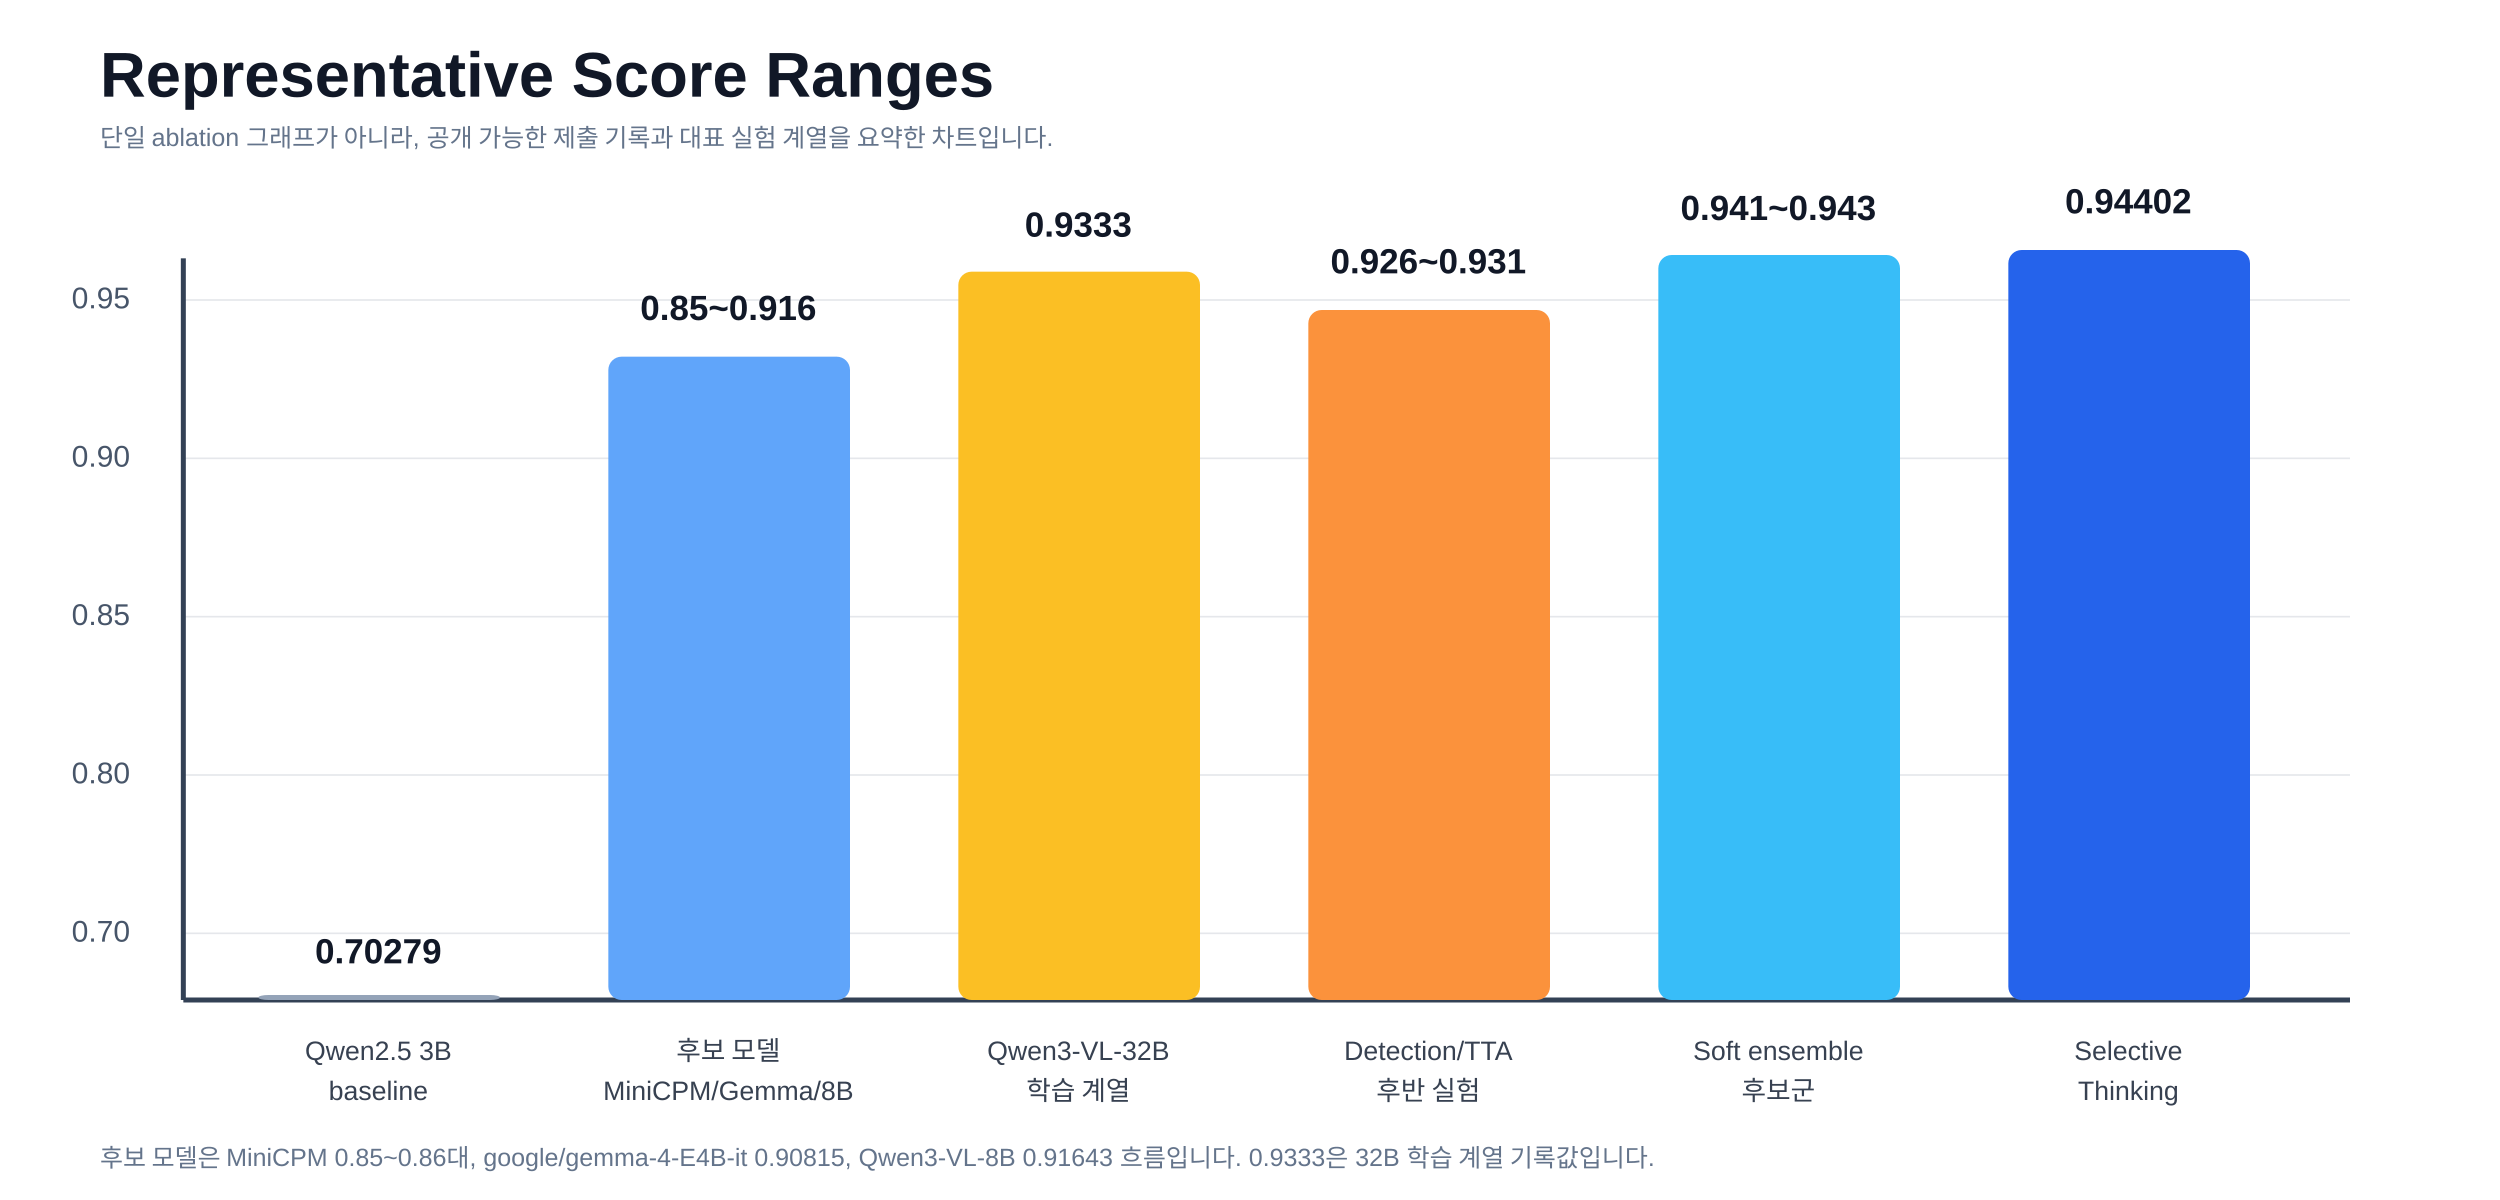
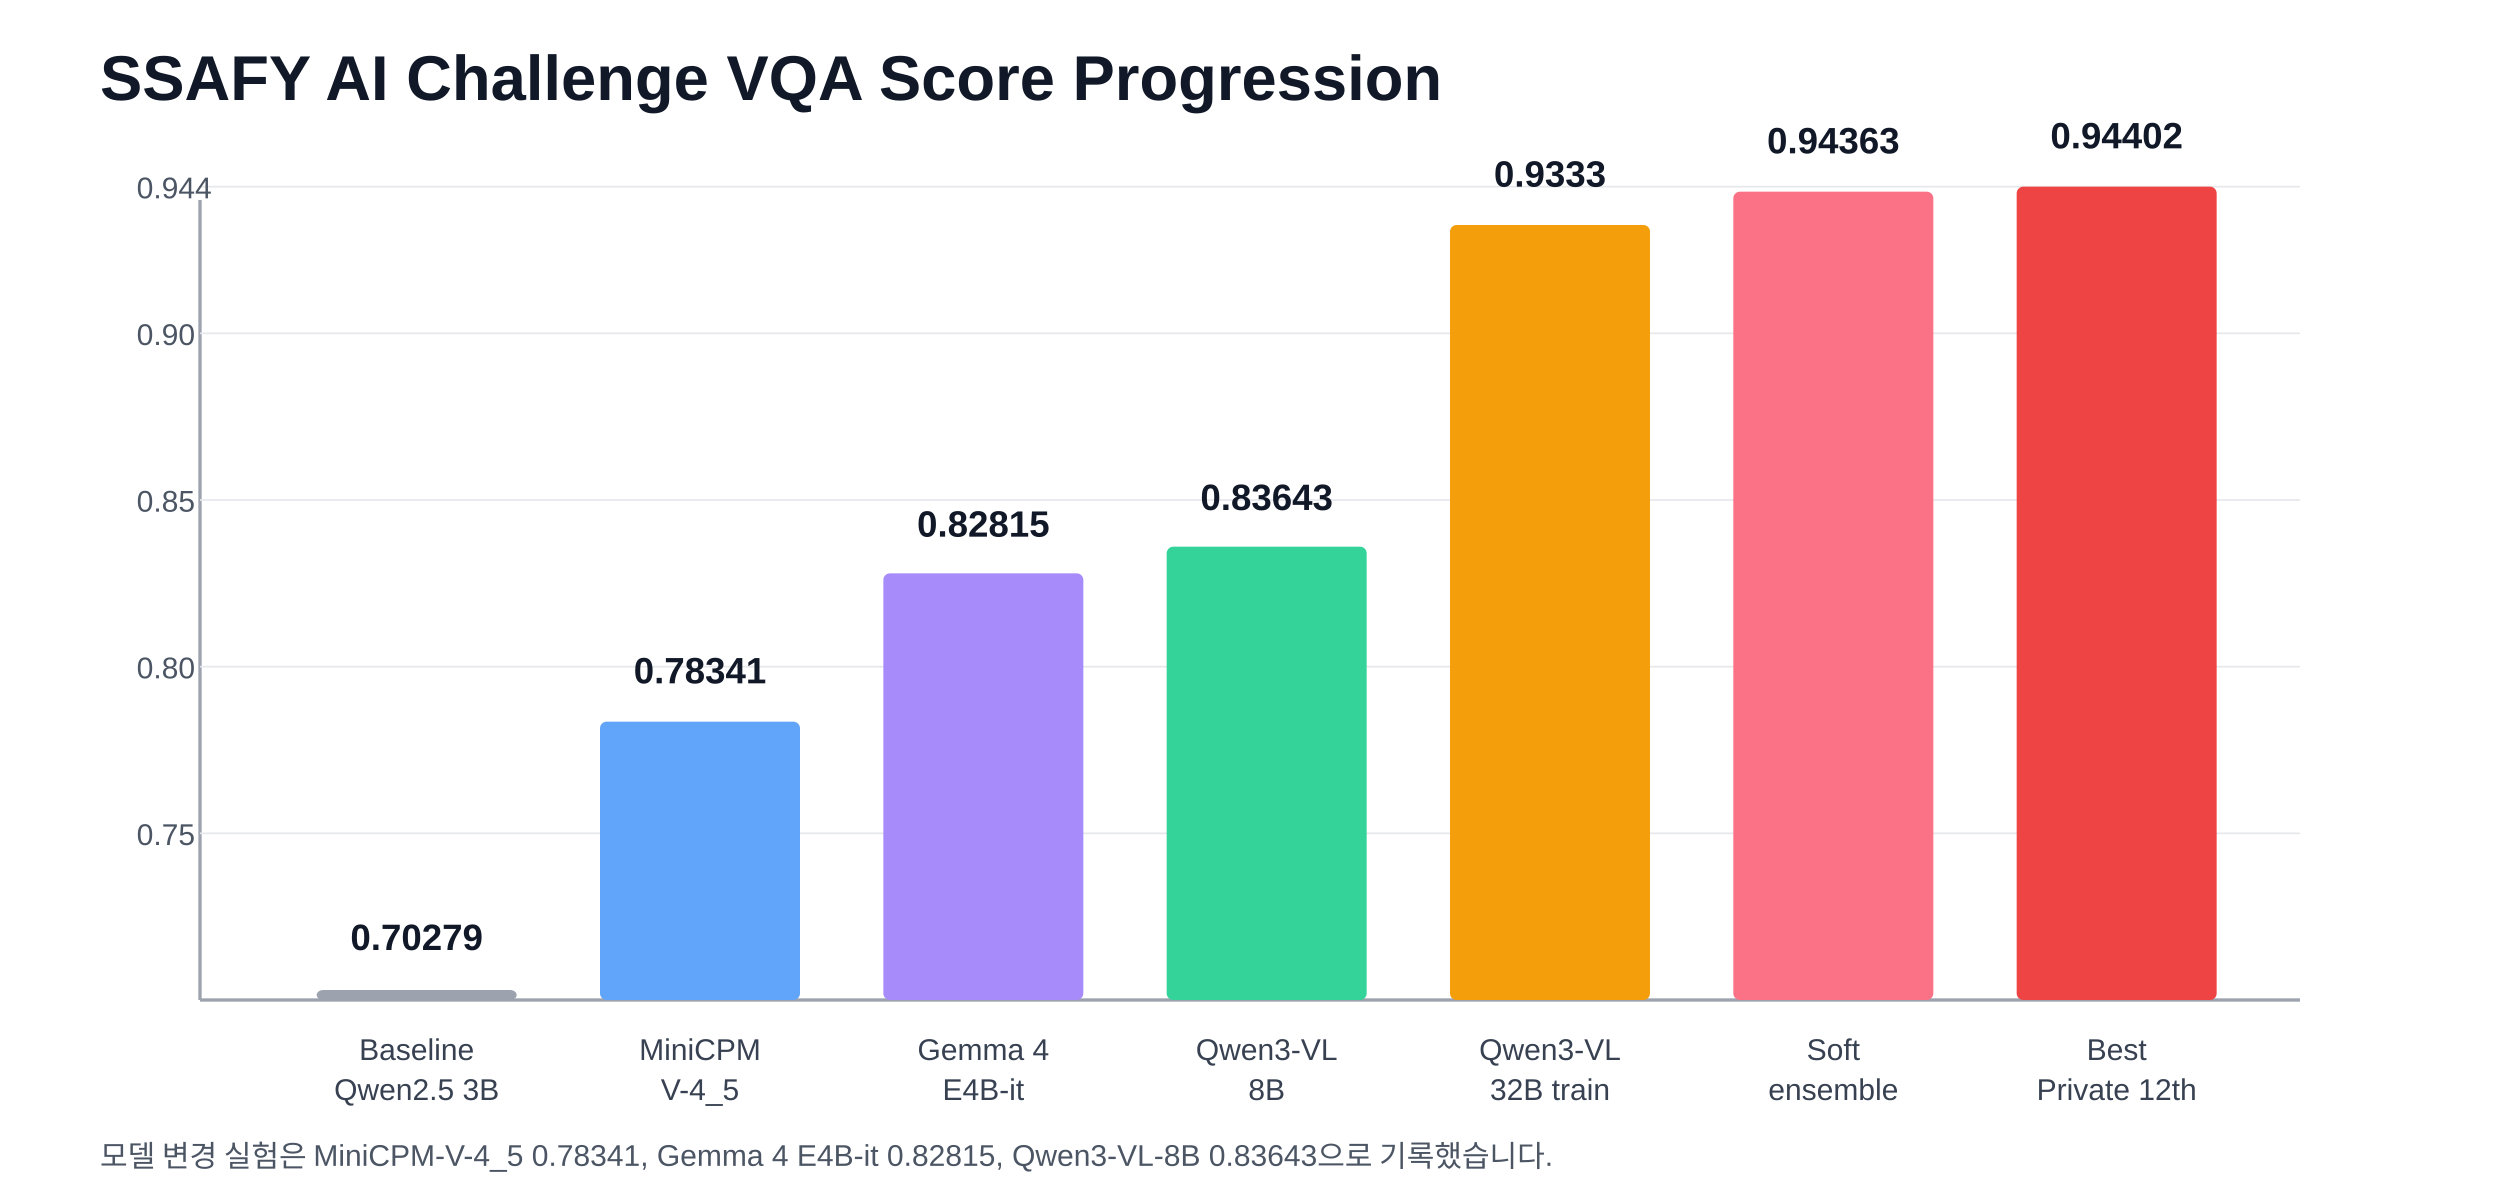
<svg xmlns="http://www.w3.org/2000/svg" width="1500" height="720" viewBox="0 0 1500 720">
  <rect width="1500" height="720" fill="#ffffff" />
  <defs>
    <style>
-       .title{font:700 38px Arial,sans-serif;fill:#111827}.axis{stroke:#334155;stroke-width:3}.grid{stroke:#e5e7eb;stroke-width:1}.label{font:18px Arial,sans-serif;fill:#475569}.bartext{font:700 21px Arial,sans-serif;fill:#111827}.small{font:16px Arial,sans-serif;fill:#374151}.note{font:15px Arial,sans-serif;fill:#64748b}
+       .title{font:700 38px Arial,sans-serif;fill:#111827}
+       .axis{stroke:#9ca3af;stroke-width:2}
+       .grid{stroke:#e5e7eb;stroke-width:1}
+       .label{font:600 22px Arial,sans-serif;fill:#111827;text-anchor:middle}
+       .small{font:18px Arial,sans-serif;fill:#374151;text-anchor:middle}
+       .bartext{font:700 22px Arial,sans-serif;fill:#111827;text-anchor:middle}
+       .note{font:18px Arial,sans-serif;fill:#4b5563}
    </style>
  </defs>
-   <text x="60" y="58" class="title">Representative Score Ranges</text>
-   <text x="60" y="88" class="note">단일 ablation 그래프가 아니라, 공개 가능한 제출 기록과 대표 실험 계열을 요약한 차트입니다.</text>
-   <g class="grid">
-     <line x1="110" y1="560" x2="1410" y2="560" />
-     <line x1="110" y1="465" x2="1410" y2="465" />
-     <line x1="110" y1="370" x2="1410" y2="370" />
-     <line x1="110" y1="275" x2="1410" y2="275" />
-     <line x1="110" y1="180" x2="1410" y2="180" />
+   <text x="60" y="60" class="title">SSAFY AI Challenge VQA Score Progression</text>
+   <line x1="120" y1="600" x2="1380" y2="600" class="axis" />
+   <line x1="120" y1="120" x2="120" y2="600" class="axis" />
+   <line x1="120" y1="500" x2="1380" y2="500" class="grid" />
+   <text x="82" y="507" class="note">0.75</text>
+   <line x1="120" y1="400" x2="1380" y2="400" class="grid" />
+   <text x="82" y="407" class="note">0.80</text>
+   <line x1="120" y1="300" x2="1380" y2="300" class="grid" />
+   <text x="82" y="307" class="note">0.85</text>
+   <line x1="120" y1="200" x2="1380" y2="200" class="grid" />
+   <text x="82" y="207" class="note">0.90</text>
+   <line x1="120" y1="112" x2="1380" y2="112" class="grid" />
+   <text x="82" y="119" class="note">0.944</text>
+   <g>
+     <rect x="190" y="594" width="120" height="6" rx="4" fill="#9ca3af" />
+     <text x="250" y="570" class="bartext">0.70279</text>
+     <text x="250" y="636" class="small">Baseline</text>
+     <text x="250" y="660" class="small">Qwen2.5 3B</text>
  </g>
-   <g class="axis">
-     <line x1="110" y1="600" x2="1410" y2="600" />
-     <line x1="110" y1="155" x2="110" y2="600" />
+   <g>
+     <rect x="360" y="433" width="120" height="167" rx="4" fill="#60a5fa" />
+     <text x="420" y="410" class="bartext">0.78341</text>
+     <text x="420" y="636" class="small">MiniCPM</text>
+     <text x="420" y="660" class="small">V-4_5</text>
  </g>
-   <g class="label">
-     <text x="43" y="565">0.70</text>
-     <text x="43" y="470">0.80</text>
-     <text x="43" y="375">0.85</text>
-     <text x="43" y="280">0.90</text>
-     <text x="43" y="185">0.95</text>
+   <g>
+     <rect x="530" y="344" width="120" height="256" rx="4" fill="#a78bfa" />
+     <text x="590" y="322" class="bartext">0.82815</text>
+     <text x="590" y="636" class="small">Gemma 4</text>
+     <text x="590" y="660" class="small">E4B-it</text>
  </g>
-   <g text-anchor="middle">
-     <rect x="155" y="597" width="145" height="3" rx="6" fill="#94a3b8" />
-     <text x="227" y="578" class="bartext">0.70279</text>
-     <text x="227" y="636" class="small">Qwen2.5 3B</text>
-     <text x="227" y="660" class="small">baseline</text>
-     <rect x="365" y="214" width="145" height="386" rx="8" fill="#60a5fa" />
-     <text x="437" y="192" class="bartext">0.85~0.916</text>
-     <text x="437" y="636" class="small">후보 모델</text>
-     <text x="437" y="660" class="small">MiniCPM/Gemma/8B</text>
-     <rect x="575" y="163" width="145" height="437" rx="8" fill="#fbbf24" />
-     <text x="647" y="142" class="bartext">0.9333</text>
-     <text x="647" y="636" class="small">Qwen3-VL-32B</text>
-     <text x="647" y="660" class="small">학습 계열</text>
-     <rect x="785" y="186" width="145" height="414" rx="8" fill="#fb923c" />
-     <text x="857" y="164" class="bartext">0.926~0.931</text>
-     <text x="857" y="636" class="small">Detection/TTA</text>
-     <text x="857" y="660" class="small">후반 실험</text>
-     <rect x="995" y="153" width="145" height="447" rx="8" fill="#38bdf8" />
-     <text x="1067" y="132" class="bartext">0.941~0.943</text>
-     <text x="1067" y="636" class="small">Soft ensemble</text>
-     <text x="1067" y="660" class="small">후보군</text>
-     <rect x="1205" y="150" width="145" height="450" rx="8" fill="#2563eb" />
-     <text x="1277" y="128" class="bartext">0.94402</text>
-     <text x="1277" y="636" class="small">Selective</text>
-     <text x="1277" y="660" class="small">Thinking</text>
+   <g>
+     <rect x="700" y="328" width="120" height="272" rx="4" fill="#34d399" />
+     <text x="760" y="306" class="bartext">0.83643</text>
+     <text x="760" y="636" class="small">Qwen3-VL</text>
+     <text x="760" y="660" class="small">8B</text>
  </g>
-   <text x="60" y="700" class="note">후보 모델은 MiniCPM 0.85~0.86대, google/gemma-4-E4B-it 0.90815, Qwen3-VL-8B 0.91643 흐름입니다. 0.9333은 32B 학습 계열 기록값입니다.</text>
+   <g>
+     <rect x="870" y="135" width="120" height="465" rx="4" fill="#f59e0b" />
+     <text x="930" y="112" class="bartext">0.9333</text>
+     <text x="930" y="636" class="small">Qwen3-VL</text>
+     <text x="930" y="660" class="small">32B train</text>
+   </g>
+   <g>
+     <rect x="1040" y="115" width="120" height="485" rx="4" fill="#fb7185" />
+     <text x="1100" y="92" class="bartext">0.94363</text>
+     <text x="1100" y="636" class="small">Soft</text>
+     <text x="1100" y="660" class="small">ensemble</text>
+   </g>
+   <g>
+     <rect x="1210" y="112" width="120" height="488" rx="4" fill="#ef4444" />
+     <text x="1270" y="89" class="bartext">0.94402</text>
+     <text x="1270" y="636" class="small">Best</text>
+     <text x="1270" y="660" class="small">Private 12th</text>
+   </g>
+   <text x="60" y="700" class="note">모델 변경 실험은 MiniCPM-V-4_5 0.78341, Gemma 4 E4B-it 0.82815, Qwen3-VL-8B 0.83643으로 기록했습니다.</text>
</svg>
